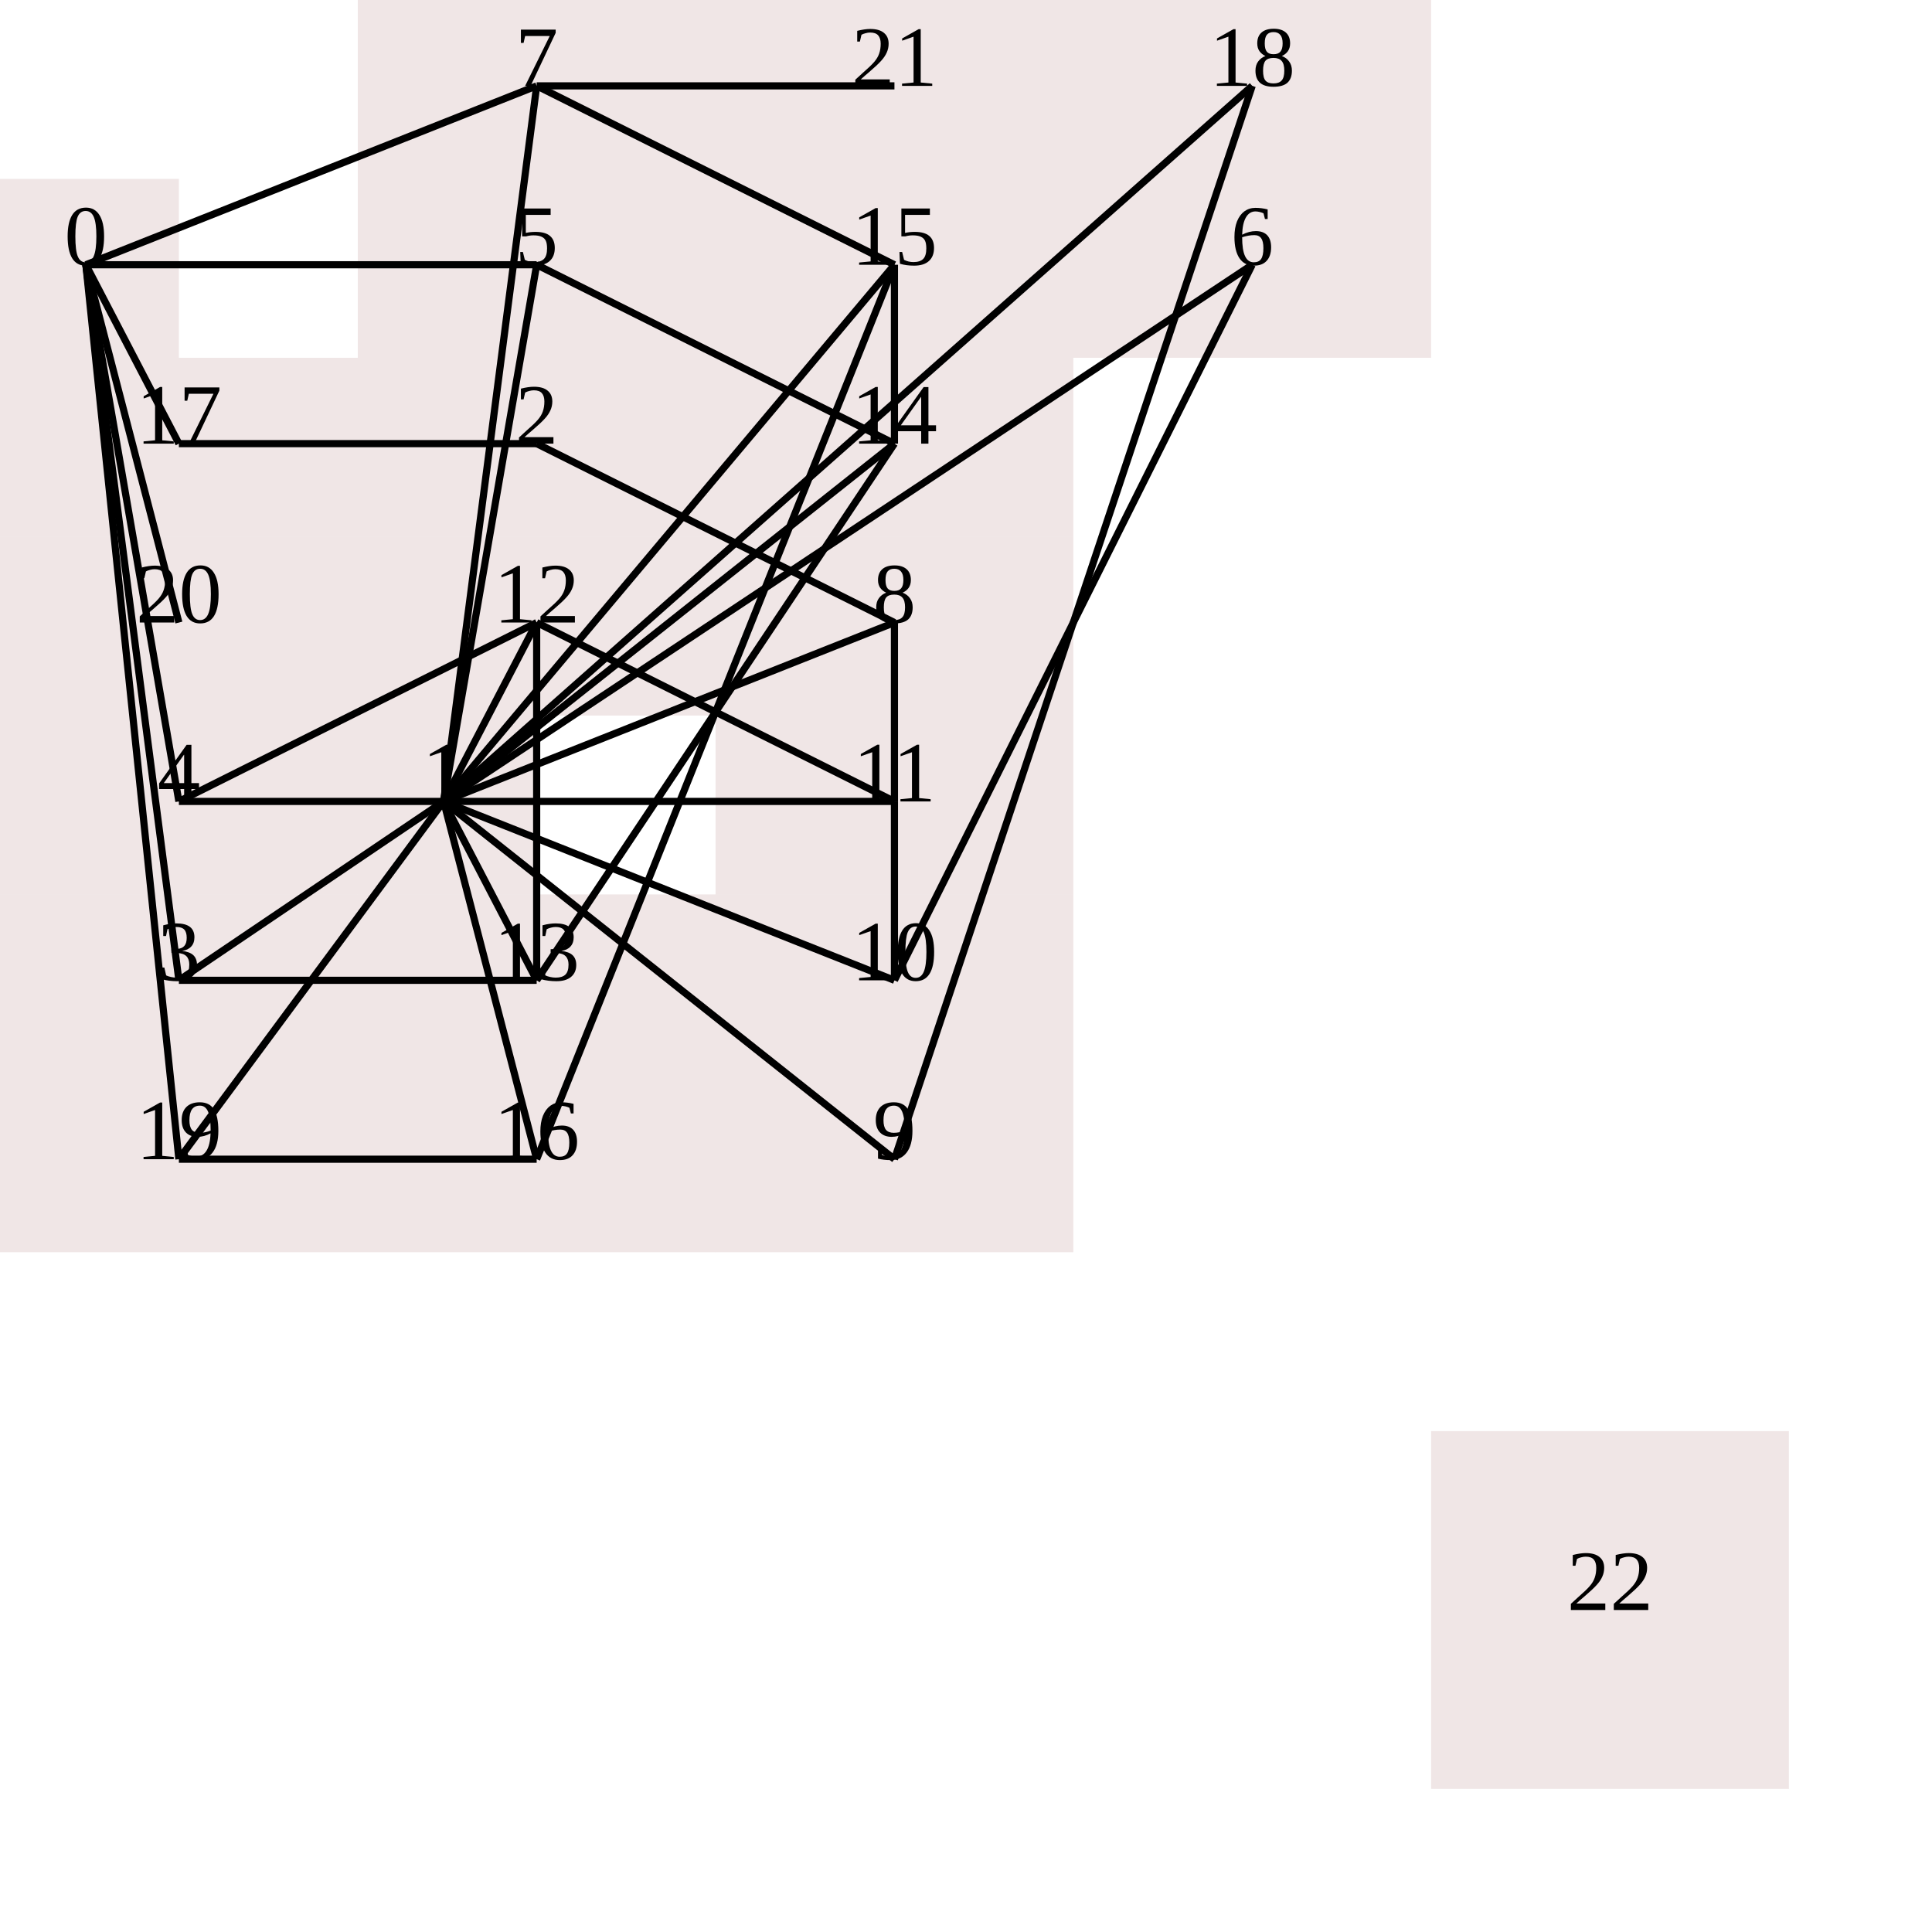
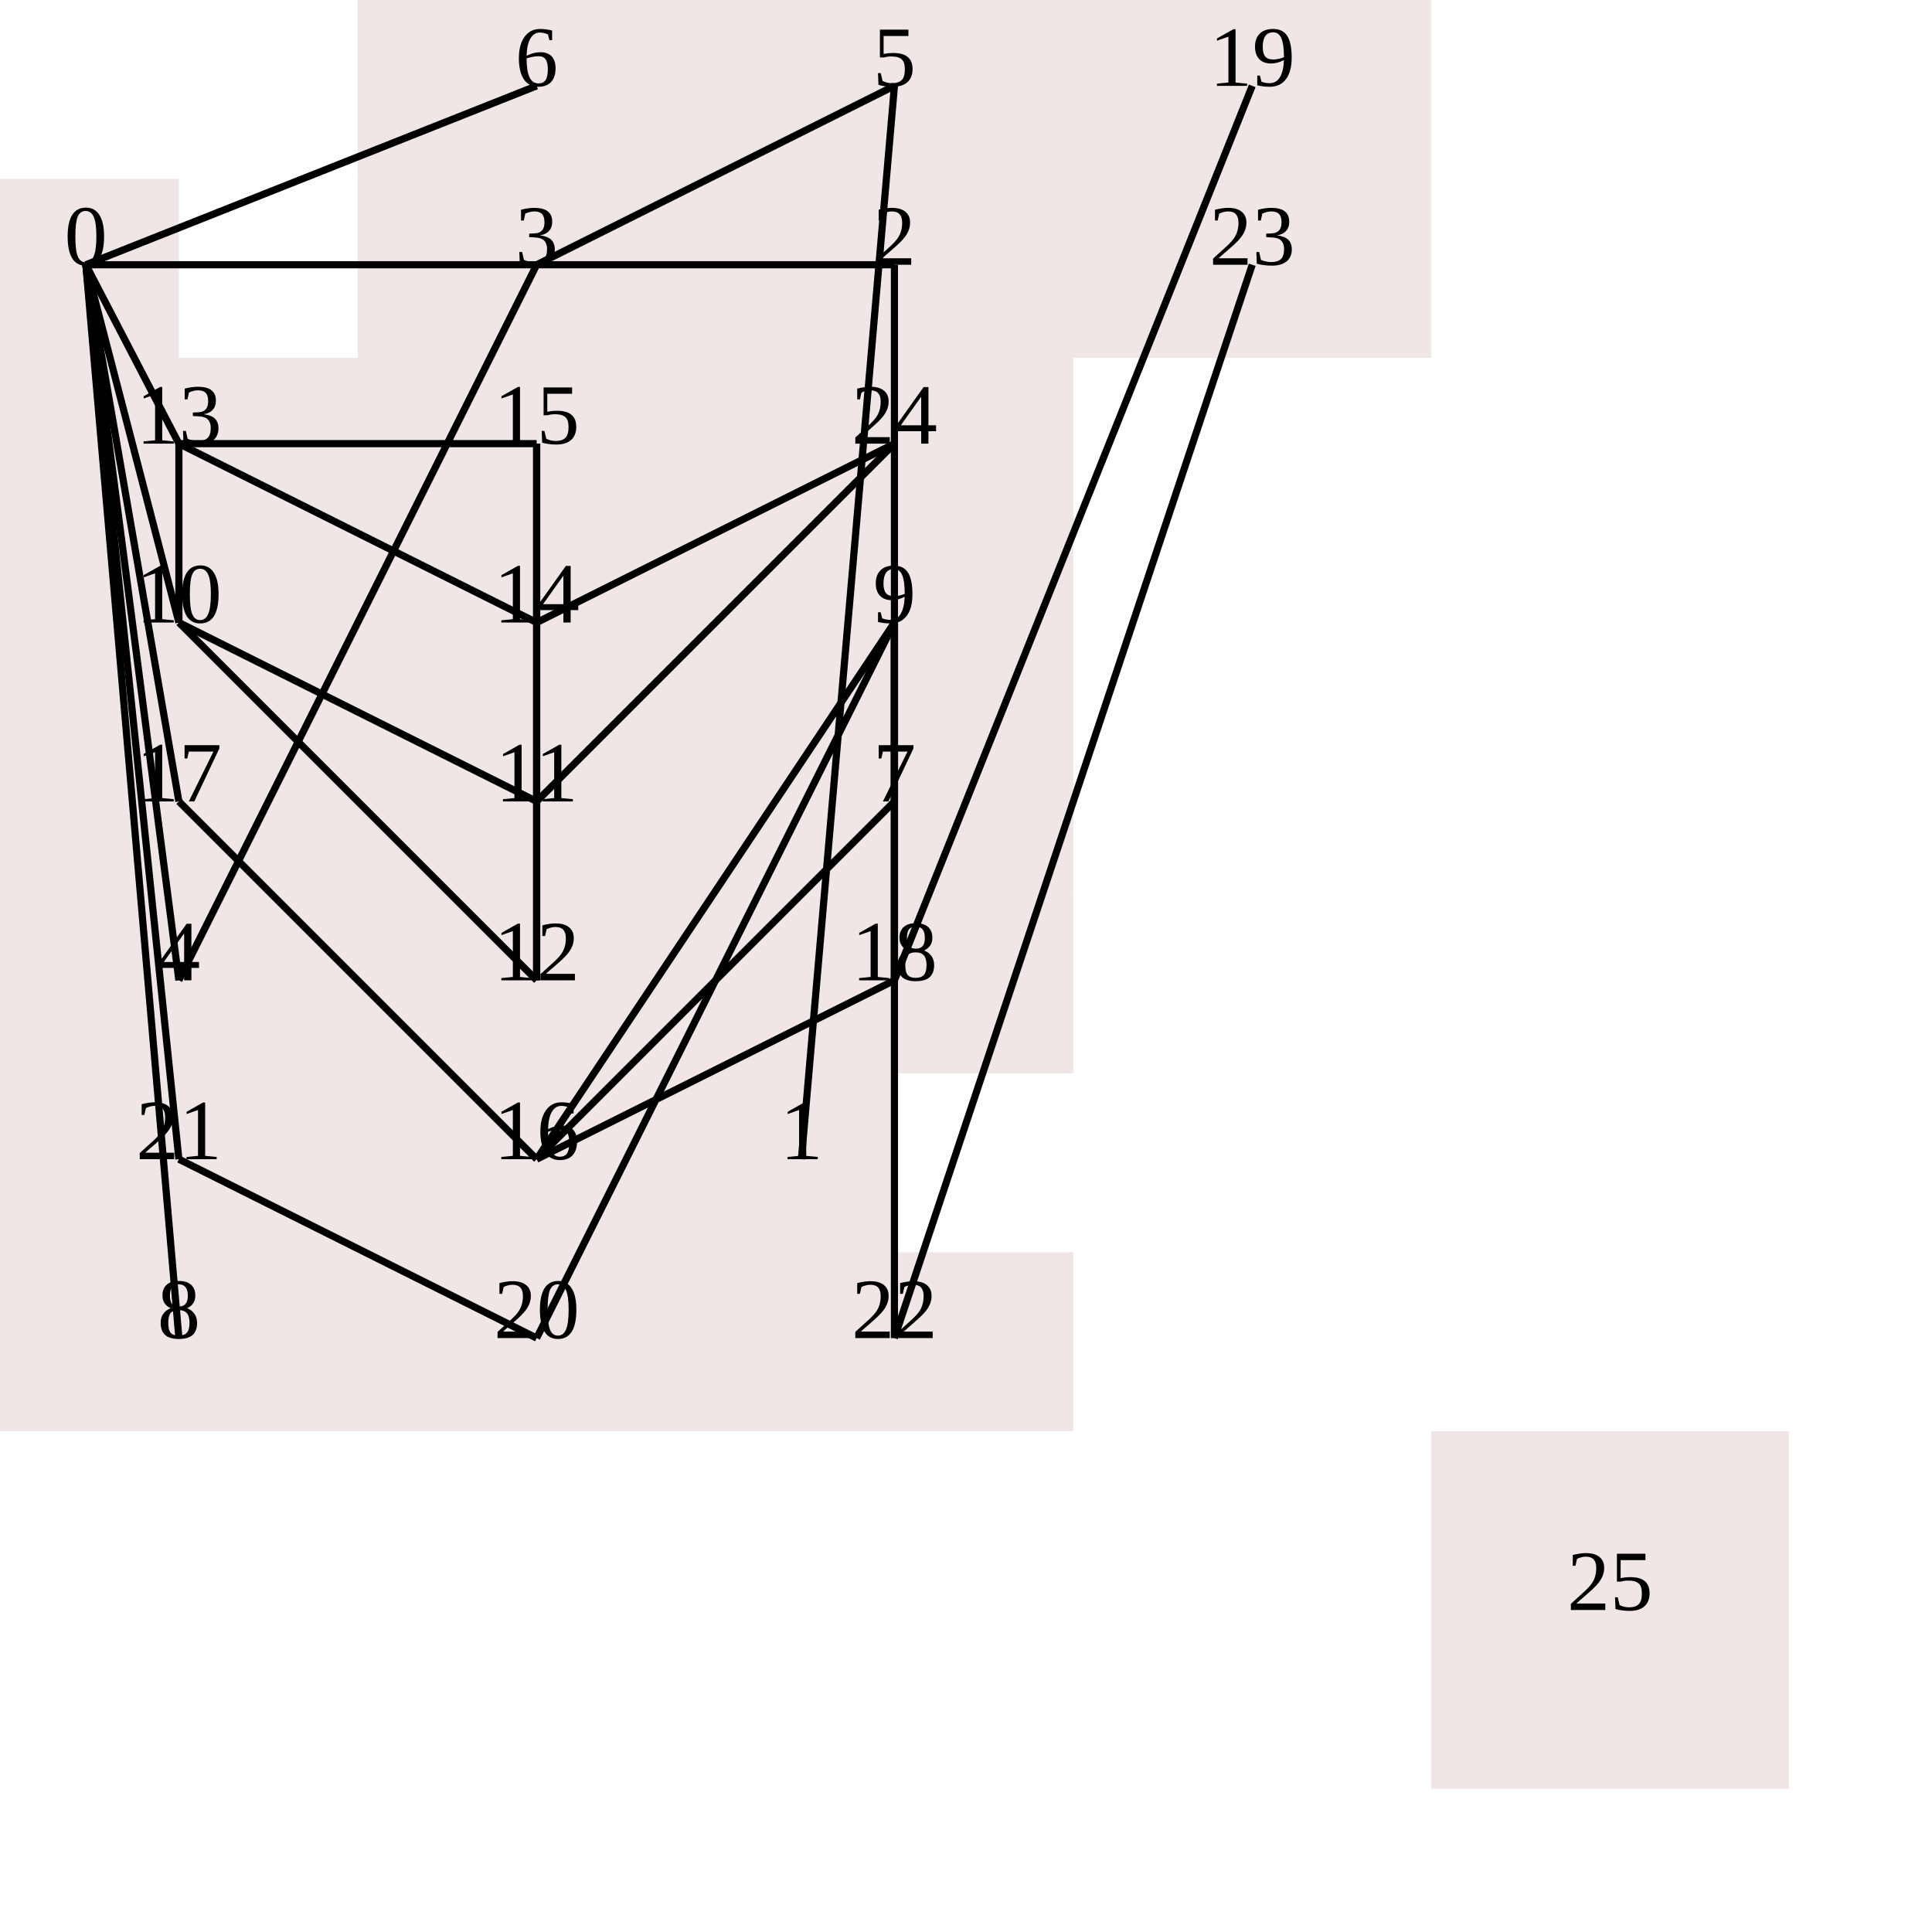
<svg xmlns="http://www.w3.org/2000/svg" width="270" height="270">
  <rect x="0" y="0" width="270" height="270" fill="rgb(255,255,255)" />
-   <rect x="0" y="0" width="225" height="225" fill="rgba(255,255,255,1)" />
+   <rect x="0" y="0" width="250" height="250" fill="rgba(255,255,255,1)" />
  <rect x="0" y="25" width="25" height="25" fill="rgba(100,0,0,0.1)" />
  <text x="12" y="37" text-anchor="middle" alignment-baseline="middle" fill="black">0</text>
-   <rect x="50" y="100" width="25" height="25" fill="rgba(100,0,0,0.1)" />
-   <text x="62" y="112" text-anchor="middle" alignment-baseline="middle" fill="black">1</text>
+   <rect x="100" y="150" width="25" height="25" fill="rgba(100,0,0,0.1)" />
+   <text x="112" y="162" text-anchor="middle" alignment-baseline="middle" fill="black">1</text>
+   <rect x="100" y="25" width="50" height="25" fill="rgba(100,0,0,0.1)" />
+   <text x="125" y="37" text-anchor="middle" alignment-baseline="middle" fill="black">2</text>
+   <rect x="50" y="25" width="50" height="25" fill="rgba(100,0,0,0.1)" />
+   <text x="75" y="37" text-anchor="middle" alignment-baseline="middle" fill="black">3</text>
+   <rect x="0" y="125" width="50" height="25" fill="rgba(100,0,0,0.1)" />
+   <text x="25" y="137" text-anchor="middle" alignment-baseline="middle" fill="black">4</text>
+   <rect x="100" y="0" width="50" height="25" fill="rgba(100,0,0,0.1)" />
+   <text x="125" y="12" text-anchor="middle" alignment-baseline="middle" fill="black">5</text>
+   <rect x="50" y="0" width="50" height="25" fill="rgba(100,0,0,0.1)" />
+   <text x="75" y="12" text-anchor="middle" alignment-baseline="middle" fill="black">6</text>
+   <rect x="100" y="100" width="50" height="25" fill="rgba(100,0,0,0.1)" />
+   <text x="125" y="112" text-anchor="middle" alignment-baseline="middle" fill="black">7</text>
+   <rect x="0" y="175" width="50" height="25" fill="rgba(100,0,0,0.1)" />
+   <text x="25" y="187" text-anchor="middle" alignment-baseline="middle" fill="black">8</text>
+   <rect x="100" y="75" width="50" height="25" fill="rgba(100,0,0,0.1)" />
+   <text x="125" y="87" text-anchor="middle" alignment-baseline="middle" fill="black">9</text>
+   <rect x="0" y="75" width="50" height="25" fill="rgba(100,0,0,0.1)" />
+   <text x="25" y="87" text-anchor="middle" alignment-baseline="middle" fill="black">10</text>
+   <rect x="50" y="100" width="50" height="25" fill="rgba(100,0,0,0.1)" />
+   <text x="75" y="112" text-anchor="middle" alignment-baseline="middle" fill="black">11</text>
+   <rect x="50" y="125" width="50" height="25" fill="rgba(100,0,0,0.1)" />
+   <text x="75" y="137" text-anchor="middle" alignment-baseline="middle" fill="black">12</text>
+   <rect x="0" y="50" width="50" height="25" fill="rgba(100,0,0,0.1)" />
+   <text x="25" y="62" text-anchor="middle" alignment-baseline="middle" fill="black">13</text>
+   <rect x="50" y="75" width="50" height="25" fill="rgba(100,0,0,0.1)" />
+   <text x="75" y="87" text-anchor="middle" alignment-baseline="middle" fill="black">14</text>
  <rect x="50" y="50" width="50" height="25" fill="rgba(100,0,0,0.1)" />
-   <text x="75" y="62" text-anchor="middle" alignment-baseline="middle" fill="black">2</text>
-   <rect x="0" y="125" width="50" height="25" fill="rgba(100,0,0,0.1)" />
-   <text x="25" y="137" text-anchor="middle" alignment-baseline="middle" fill="black">3</text>
-   <rect x="0" y="100" width="50" height="25" fill="rgba(100,0,0,0.1)" />
-   <text x="25" y="112" text-anchor="middle" alignment-baseline="middle" fill="black">4</text>
-   <rect x="50" y="25" width="50" height="25" fill="rgba(100,0,0,0.1)" />
-   <text x="75" y="37" text-anchor="middle" alignment-baseline="middle" fill="black">5</text>
-   <rect x="150" y="25" width="50" height="25" fill="rgba(100,0,0,0.1)" />
-   <text x="175" y="37" text-anchor="middle" alignment-baseline="middle" fill="black">6</text>
-   <rect x="50" y="0" width="50" height="25" fill="rgba(100,0,0,0.1)" />
-   <text x="75" y="12" text-anchor="middle" alignment-baseline="middle" fill="black">7</text>
-   <rect x="100" y="75" width="50" height="25" fill="rgba(100,0,0,0.1)" />
-   <text x="125" y="87" text-anchor="middle" alignment-baseline="middle" fill="black">8</text>
-   <rect x="100" y="150" width="50" height="25" fill="rgba(100,0,0,0.1)" />
-   <text x="125" y="162" text-anchor="middle" alignment-baseline="middle" fill="black">9</text>
-   <rect x="100" y="125" width="50" height="25" fill="rgba(100,0,0,0.1)" />
-   <text x="125" y="137" text-anchor="middle" alignment-baseline="middle" fill="black">10</text>
-   <rect x="100" y="100" width="50" height="25" fill="rgba(100,0,0,0.1)" />
-   <text x="125" y="112" text-anchor="middle" alignment-baseline="middle" fill="black">11</text>
-   <rect x="50" y="75" width="50" height="25" fill="rgba(100,0,0,0.1)" />
-   <text x="75" y="87" text-anchor="middle" alignment-baseline="middle" fill="black">12</text>
-   <rect x="50" y="125" width="50" height="25" fill="rgba(100,0,0,0.1)" />
-   <text x="75" y="137" text-anchor="middle" alignment-baseline="middle" fill="black">13</text>
-   <rect x="100" y="50" width="50" height="25" fill="rgba(100,0,0,0.1)" />
-   <text x="125" y="62" text-anchor="middle" alignment-baseline="middle" fill="black">14</text>
-   <rect x="100" y="25" width="50" height="25" fill="rgba(100,0,0,0.1)" />
-   <text x="125" y="37" text-anchor="middle" alignment-baseline="middle" fill="black">15</text>
+   <text x="75" y="62" text-anchor="middle" alignment-baseline="middle" fill="black">15</text>
  <rect x="50" y="150" width="50" height="25" fill="rgba(100,0,0,0.1)" />
  <text x="75" y="162" text-anchor="middle" alignment-baseline="middle" fill="black">16</text>
-   <rect x="0" y="50" width="50" height="25" fill="rgba(100,0,0,0.1)" />
-   <text x="25" y="62" text-anchor="middle" alignment-baseline="middle" fill="black">17</text>
+   <rect x="0" y="100" width="50" height="25" fill="rgba(100,0,0,0.1)" />
+   <text x="25" y="112" text-anchor="middle" alignment-baseline="middle" fill="black">17</text>
+   <rect x="100" y="125" width="50" height="25" fill="rgba(100,0,0,0.1)" />
+   <text x="125" y="137" text-anchor="middle" alignment-baseline="middle" fill="black">18</text>
  <rect x="150" y="0" width="50" height="25" fill="rgba(100,0,0,0.1)" />
-   <text x="175" y="12" text-anchor="middle" alignment-baseline="middle" fill="black">18</text>
+   <text x="175" y="12" text-anchor="middle" alignment-baseline="middle" fill="black">19</text>
+   <rect x="50" y="175" width="50" height="25" fill="rgba(100,0,0,0.1)" />
+   <text x="75" y="187" text-anchor="middle" alignment-baseline="middle" fill="black">20</text>
  <rect x="0" y="150" width="50" height="25" fill="rgba(100,0,0,0.1)" />
-   <text x="25" y="162" text-anchor="middle" alignment-baseline="middle" fill="black">19</text>
-   <rect x="0" y="75" width="50" height="25" fill="rgba(100,0,0,0.1)" />
-   <text x="25" y="87" text-anchor="middle" alignment-baseline="middle" fill="black">20</text>
-   <rect x="100" y="0" width="50" height="25" fill="rgba(100,0,0,0.1)" />
-   <text x="125" y="12" text-anchor="middle" alignment-baseline="middle" fill="black">21</text>
+   <text x="25" y="162" text-anchor="middle" alignment-baseline="middle" fill="black">21</text>
+   <rect x="100" y="175" width="50" height="25" fill="rgba(100,0,0,0.1)" />
+   <text x="125" y="187" text-anchor="middle" alignment-baseline="middle" fill="black">22</text>
+   <rect x="150" y="25" width="50" height="25" fill="rgba(100,0,0,0.1)" />
+   <text x="175" y="37" text-anchor="middle" alignment-baseline="middle" fill="black">23</text>
+   <rect x="100" y="50" width="50" height="25" fill="rgba(100,0,0,0.1)" />
+   <text x="125" y="62" text-anchor="middle" alignment-baseline="middle" fill="black">24</text>
  <rect x="200" y="200" width="50" height="50" fill="rgba(100,0,0,0.1)" />
-   <text x="225" y="225" text-anchor="middle" alignment-baseline="middle" fill="black">22</text>
+   <text x="225" y="225" text-anchor="middle" alignment-baseline="middle" fill="black">25</text>
  <line x1="12" y1="37" x2="25" y2="62" stroke="black" stroke-width="1" />
  <line x1="12" y1="37" x2="25" y2="87" stroke="black" stroke-width="1" />
  <line x1="12" y1="37" x2="25" y2="112" stroke="black" stroke-width="1" />
  <line x1="12" y1="37" x2="25" y2="137" stroke="black" stroke-width="1" />
  <line x1="12" y1="37" x2="25" y2="162" stroke="black" stroke-width="1" />
+   <line x1="12" y1="37" x2="25" y2="187" stroke="black" stroke-width="1" />
  <line x1="12" y1="37" x2="75" y2="12" stroke="black" stroke-width="1" />
  <line x1="12" y1="37" x2="75" y2="37" stroke="black" stroke-width="1" />
-   <line x1="62" y1="112" x2="125" y2="137" stroke="black" stroke-width="1" />
-   <line x1="62" y1="112" x2="125" y2="162" stroke="black" stroke-width="1" />
-   <line x1="62" y1="112" x2="75" y2="87" stroke="black" stroke-width="1" />
-   <line x1="62" y1="112" x2="175" y2="12" stroke="black" stroke-width="1" />
-   <line x1="62" y1="112" x2="125" y2="112" stroke="black" stroke-width="1" />
-   <line x1="62" y1="112" x2="175" y2="37" stroke="black" stroke-width="1" />
-   <line x1="62" y1="112" x2="125" y2="62" stroke="black" stroke-width="1" />
-   <line x1="62" y1="112" x2="25" y2="112" stroke="black" stroke-width="1" />
-   <line x1="62" y1="112" x2="75" y2="137" stroke="black" stroke-width="1" />
-   <line x1="62" y1="112" x2="25" y2="137" stroke="black" stroke-width="1" />
-   <line x1="62" y1="112" x2="25" y2="162" stroke="black" stroke-width="1" />
-   <line x1="62" y1="112" x2="75" y2="162" stroke="black" stroke-width="1" />
-   <line x1="62" y1="112" x2="75" y2="12" stroke="black" stroke-width="1" />
-   <line x1="62" y1="112" x2="75" y2="37" stroke="black" stroke-width="1" />
-   <line x1="62" y1="112" x2="125" y2="37" stroke="black" stroke-width="1" />
-   <line x1="62" y1="112" x2="125" y2="87" stroke="black" stroke-width="1" />
-   <line x1="75" y1="62" x2="125" y2="87" stroke="black" stroke-width="1" />
-   <line x1="75" y1="62" x2="25" y2="62" stroke="black" stroke-width="1" />
-   <line x1="25" y1="137" x2="75" y2="137" stroke="black" stroke-width="1" />
-   <line x1="25" y1="112" x2="75" y2="87" stroke="black" stroke-width="1" />
-   <line x1="75" y1="37" x2="125" y2="62" stroke="black" stroke-width="1" />
-   <line x1="175" y1="37" x2="125" y2="137" stroke="black" stroke-width="1" />
-   <line x1="75" y1="12" x2="125" y2="12" stroke="black" stroke-width="1" />
-   <line x1="75" y1="12" x2="125" y2="37" stroke="black" stroke-width="1" />
-   <line x1="125" y1="87" x2="125" y2="112" stroke="black" stroke-width="1" />
-   <line x1="125" y1="162" x2="175" y2="12" stroke="black" stroke-width="1" />
-   <line x1="125" y1="137" x2="125" y2="112" stroke="black" stroke-width="1" />
-   <line x1="125" y1="112" x2="75" y2="87" stroke="black" stroke-width="1" />
-   <line x1="75" y1="87" x2="75" y2="137" stroke="black" stroke-width="1" />
-   <line x1="75" y1="137" x2="125" y2="62" stroke="black" stroke-width="1" />
-   <line x1="125" y1="62" x2="125" y2="37" stroke="black" stroke-width="1" />
-   <line x1="125" y1="37" x2="75" y2="162" stroke="black" stroke-width="1" />
-   <line x1="75" y1="162" x2="25" y2="162" stroke="black" stroke-width="1" />
+   <line x1="112" y1="162" x2="125" y2="12" stroke="black" stroke-width="1" />
+   <line x1="125" y1="37" x2="125" y2="112" stroke="black" stroke-width="1" />
+   <line x1="125" y1="37" x2="75" y2="37" stroke="black" stroke-width="1" />
+   <line x1="75" y1="37" x2="125" y2="12" stroke="black" stroke-width="1" />
+   <line x1="75" y1="37" x2="25" y2="137" stroke="black" stroke-width="1" />
+   <line x1="125" y1="112" x2="125" y2="87" stroke="black" stroke-width="1" />
+   <line x1="125" y1="112" x2="125" y2="137" stroke="black" stroke-width="1" />
+   <line x1="125" y1="112" x2="75" y2="162" stroke="black" stroke-width="1" />
+   <line x1="125" y1="87" x2="75" y2="187" stroke="black" stroke-width="1" />
+   <line x1="125" y1="87" x2="125" y2="187" stroke="black" stroke-width="1" />
+   <line x1="125" y1="87" x2="125" y2="137" stroke="black" stroke-width="1" />
+   <line x1="125" y1="87" x2="75" y2="162" stroke="black" stroke-width="1" />
+   <line x1="25" y1="87" x2="75" y2="112" stroke="black" stroke-width="1" />
+   <line x1="25" y1="87" x2="25" y2="62" stroke="black" stroke-width="1" />
+   <line x1="25" y1="87" x2="75" y2="137" stroke="black" stroke-width="1" />
+   <line x1="75" y1="112" x2="125" y2="62" stroke="black" stroke-width="1" />
+   <line x1="75" y1="112" x2="75" y2="137" stroke="black" stroke-width="1" />
+   <line x1="75" y1="112" x2="75" y2="87" stroke="black" stroke-width="1" />
+   <line x1="75" y1="137" x2="75" y2="62" stroke="black" stroke-width="1" />
+   <line x1="25" y1="62" x2="75" y2="62" stroke="black" stroke-width="1" />
+   <line x1="25" y1="62" x2="75" y2="87" stroke="black" stroke-width="1" />
+   <line x1="75" y1="87" x2="75" y2="62" stroke="black" stroke-width="1" />
+   <line x1="75" y1="87" x2="125" y2="62" stroke="black" stroke-width="1" />
+   <line x1="75" y1="162" x2="125" y2="137" stroke="black" stroke-width="1" />
+   <line x1="75" y1="162" x2="25" y2="112" stroke="black" stroke-width="1" />
+   <line x1="125" y1="137" x2="175" y2="12" stroke="black" stroke-width="1" />
+   <line x1="75" y1="187" x2="25" y2="162" stroke="black" stroke-width="1" />
+   <line x1="125" y1="187" x2="175" y2="37" stroke="black" stroke-width="1" />
</svg>
